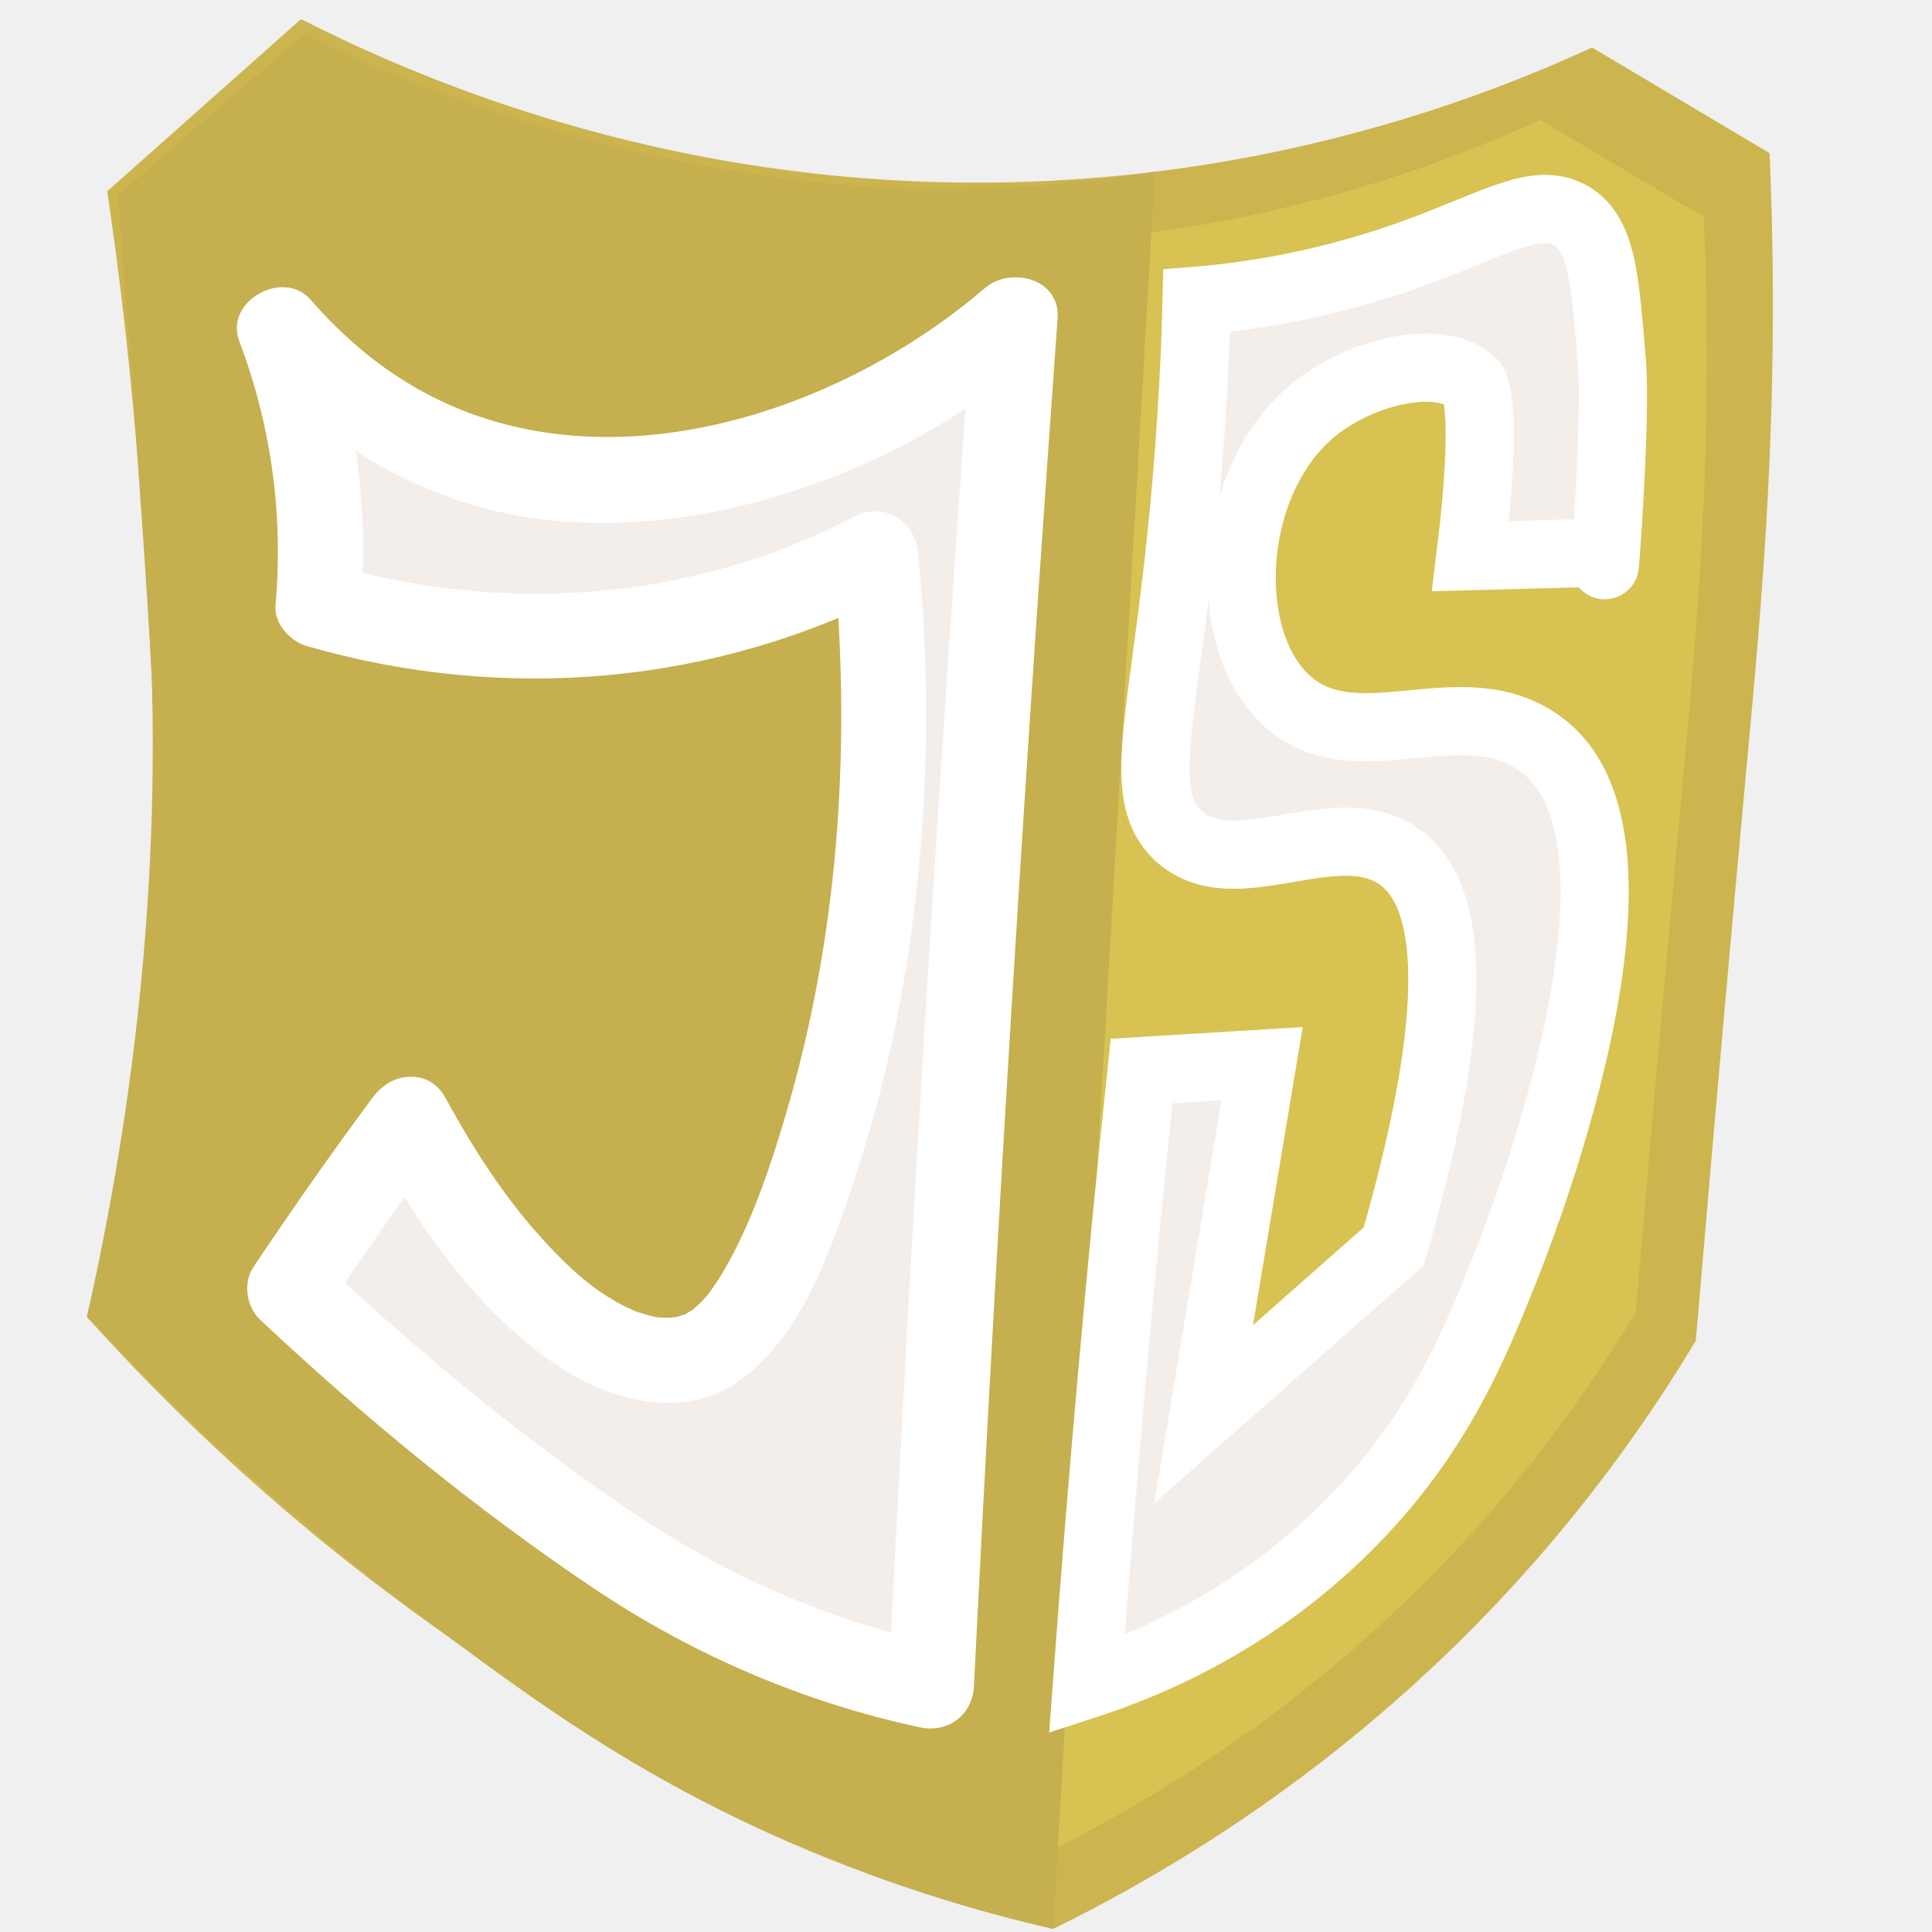
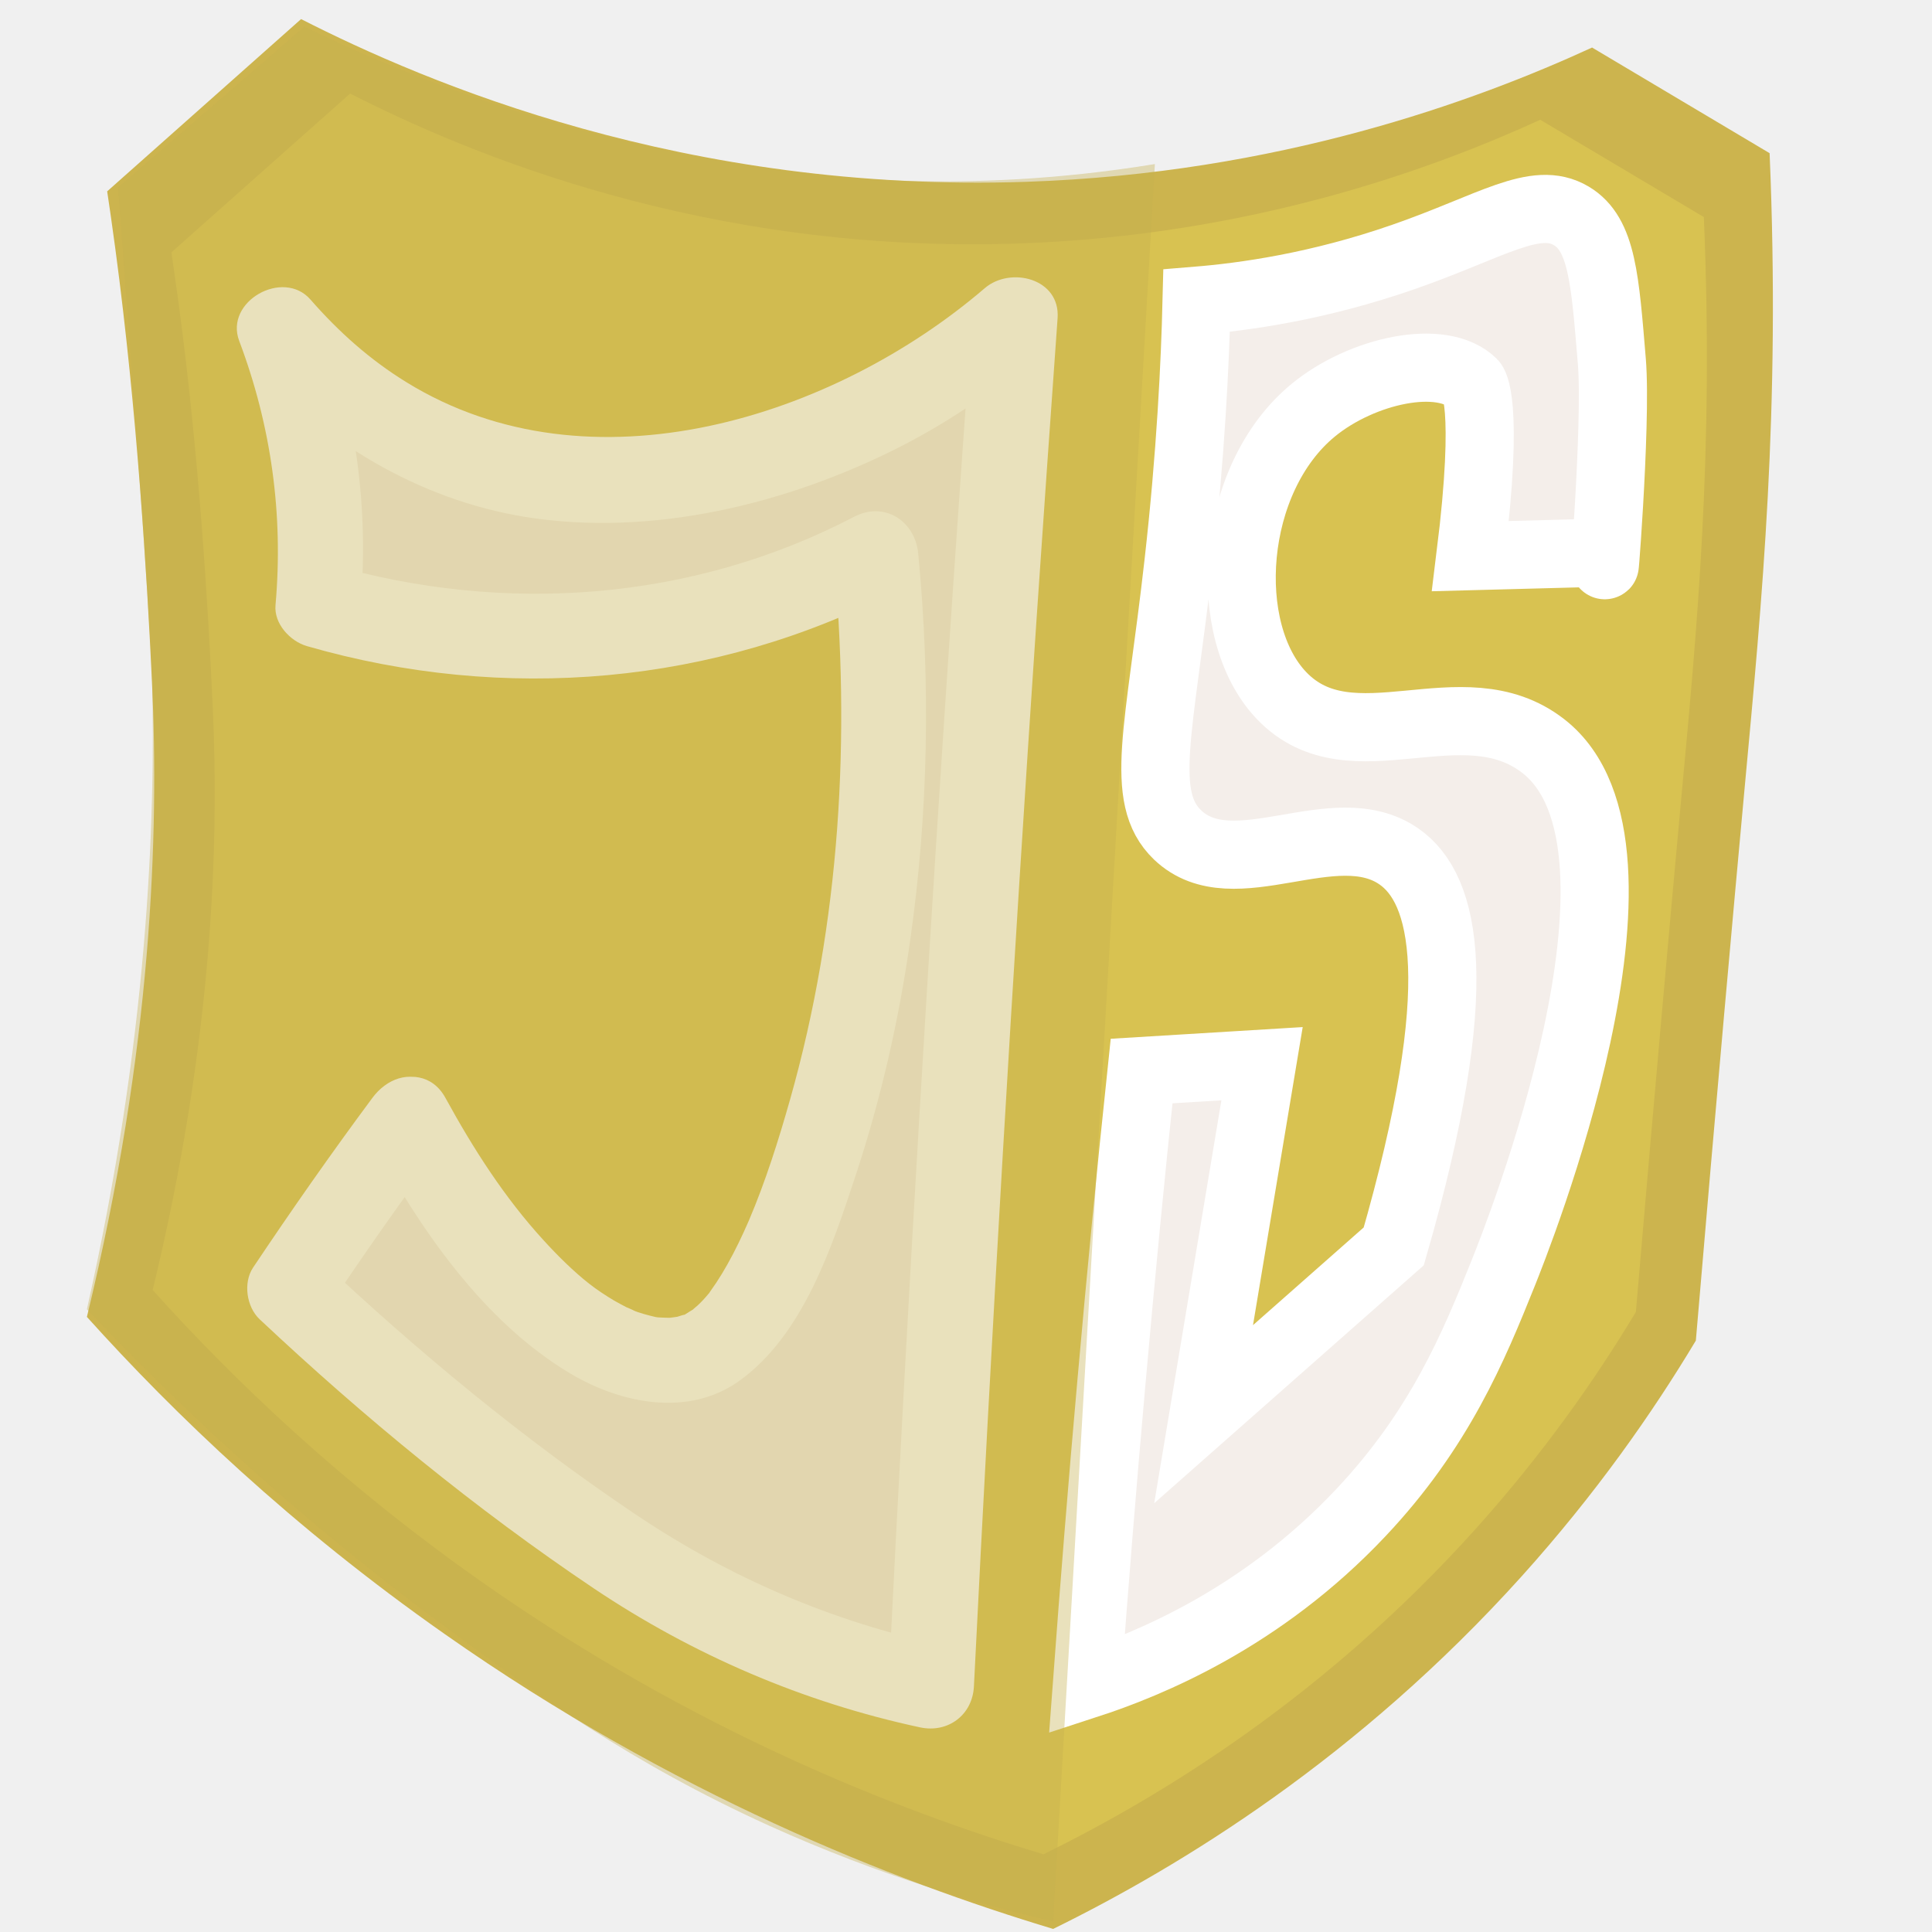
<svg xmlns="http://www.w3.org/2000/svg" version="1.1" id="Capa_1" x="0px" y="0px" viewBox="0 0 113.39 113.39" style="enable-background:new 0 0 113.39 113.39;" xml:space="preserve">
  <style type="text/css">
	.st0{fill:#E99C67;}
	.st1{fill:#CCB44E;}
	.st2{fill:#D8C251;}
- 	.st3{fill:#C5AF4E;}
- 	.st4{fill:#E2905A;}
- 	.st5{fill:#F4EEEA;}
- 	.st6{fill:#FFFFFF;}
- 	.st7{fill:#F4EEEA;stroke:#FFFFFF;stroke-width:4;stroke-miterlimit:10;}
+ 	.st3{fill:#E2905A;}
+ 	.st4{fill:#F4EEEA;}
+ 	.st5{fill:#FFFFFF;}
+ 	.st6{fill:#F4EEEA;stroke:#FFFFFF;stroke-width:4;stroke-miterlimit:10;}
+ 	.st7{opacity:0.38;fill:#C5AF4E;}
</style>
  <path class="st0" d="M49.43,23.59" />
-   <path class="st1" d="M99.53,78.68c-2.56,4.27-5.89,9.02-10.21,13.82c-9.61,10.67-20,17.02-27.51,20.71  c-9.4-2.83-22.3-7.89-35.7-17.3C17.14,89.62,10.23,82.99,5.1,77.29c3.83-15.76,4.24-28.38,3.82-37.25  c-0.3-6.34-0.87-15.88-2.15-25.43c-0.19-1.42-0.36-2.59-0.48-3.38c3.79-3.37,7.59-6.74,11.38-10.11  c7.32,3.73,22.55,10.23,42.58,9.55c14.76-0.5,26.29-4.71,33.19-7.88c3.47,2.07,6.95,4.13,10.42,6.2c0,0,0,0.02,0,0.02  c0.64,15.15-0.44,26.16-1.48,37.38C101.73,53.46,100.78,63.93,99.53,78.68z" />
-   <path class="st2" d="M96.01,77c-2.36,3.93-5.43,8.31-9.41,12.74c-8.85,9.84-18.44,15.69-25.36,19.09  c-8.67-2.61-20.55-7.28-32.91-15.95c-8.27-5.8-14.64-11.91-19.37-17.17c3.53-14.53,3.91-26.16,3.52-34.34  c-0.27-5.85-0.8-14.64-1.98-23.44c-0.18-1.31-0.33-2.38-0.44-3.12c3.5-3.11,6.99-6.21,10.49-9.32c6.75,3.44,20.79,9.44,39.25,8.8  c13.61-0.47,24.23-4.35,30.6-7.26c3.2,1.9,6.4,3.81,9.6,5.71c0,0,0,0.02,0,0.02c0.59,13.97-0.4,24.12-1.36,34.46  C98.04,53.75,97.17,63.41,96.01,77z" />
-   <path class="st3" d="M61.81,113.21c-4.22-0.96-10.08-2.63-16.67-5.61C37,103.9,31.53,99.92,26.11,95.91  c-5.68-4.19-13.1-10.27-21.01-18.62c3.54-15.69,4.05-28.37,3.82-37.25c0,0-0.09-3.57-1.99-28.59c3.64-3.14,7.29-6.29,10.93-9.43  c2.67,1.3,6.6,3.04,11.5,4.65c12.28,4.02,22,4.35,24.08,4.4c3.52,0.09,8.45-0.03,14.34-0.99C65.79,44.46,63.8,78.83,61.81,113.21z" />
-   <path class="st4" d="M118-42" />
+   <path class="st1" d="M99.53,78.68c-2.56,4.27-5.89,9.02-10.21,13.82c-9.61,10.67-20,17.02-27.51,20.71  c-9.4-2.83-22.3-7.89-35.7-17.3C17.14,89.62,10.23,82.99,5.1,77.29c3.83-15.76,4.24-28.38,3.82-37.25  c-0.3-6.34-0.87-15.88-2.15-25.43c-0.19-1.42-0.36-2.59-0.48-3.38c3.79-3.37,7.59-6.74,11.38-10.11  c7.32,3.73,22.55,10.23,42.58,9.55c14.76-0.5,26.29-4.71,33.19-7.88c3.47,2.07,6.95,4.13,10.42,6.2v0.02  c0.64,15.15-0.44,26.16-1.48,37.38C101.73,53.46,100.78,63.93,99.53,78.68z" />
+   <path class="st2" d="M96.01,77c-2.36,3.93-5.43,8.31-9.41,12.74c-8.85,9.84-18.44,15.69-25.36,19.09  c-8.67-2.61-20.55-7.28-32.91-15.95c-8.27-5.8-14.64-11.91-19.37-17.17c3.53-14.53,3.91-26.16,3.52-34.34  c-0.27-5.85-0.8-14.64-1.98-23.44c-0.18-1.31-0.33-2.38-0.44-3.12c3.5-3.11,6.99-6.21,10.49-9.32c6.75,3.44,20.79,9.44,39.25,8.8  c13.61-0.47,24.23-4.35,30.6-7.26c3.2,1.9,6.4,3.81,9.6,5.71v0.02c0.59,13.97-0.4,24.12-1.36,34.46  C98.04,53.75,97.17,63.41,96.01,77z" />
+   <path class="st3" d="M118-42" />
  <g>
-     <path class="st5" d="M24.02,65.69c-1.48,1.99-2.96,4.06-4.45,6.2c-0.88,1.27-1.73,2.52-2.56,3.77c6.17,5.81,11.66,10.1,15.76,13.07   c5,3.62,7.72,5.12,9.97,6.2c4.71,2.26,8.94,3.41,11.92,4.04c1.02-20.53,2.24-41.27,3.65-62.21c0.41-6.05,0.83-12.07,1.27-18.08   c-3.29,2.84-8.95,6.83-16.84,8.55c-3.37,0.74-7.95,1.68-13.54,0.2c-6.8-1.8-11.01-6.09-12.73-8.08c0.91,2.38,1.86,5.61,2.22,9.5   c0.24,2.52,0.18,4.78,0,6.67c4.66,1.36,13.25,3.11,23.24,0.61c3.77-0.94,6.95-2.29,9.5-3.64C53.01,48.57,50.37,60.5,48,67.85   c-3.19,9.9-5.87,11.45-7.54,11.85C35.66,80.86,29.22,75.25,24.02,65.69z" />
+     <path class="st4" d="M24.02,65.69c-1.48,1.99-2.96,4.06-4.45,6.2c-0.88,1.27-1.73,2.52-2.56,3.77c6.17,5.81,11.66,10.1,15.76,13.07   c5,3.62,7.72,5.12,9.97,6.2c4.71,2.26,8.94,3.41,11.92,4.04c1.02-20.53,2.24-41.27,3.65-62.21c0.41-6.05,0.83-12.07,1.27-18.08   c-3.29,2.84-8.95,6.83-16.84,8.55c-3.37,0.74-7.95,1.68-13.54,0.2c-6.8-1.8-11.01-6.09-12.73-8.08c0.91,2.38,1.86,5.61,2.22,9.5   c0.24,2.52,0.18,4.78,0,6.67c4.66,1.36,13.25,3.11,23.24,0.61c3.77-0.94,6.95-2.29,9.5-3.64C53.01,48.57,50.37,60.5,48,67.85   c-3.19,9.9-5.87,11.45-7.54,11.85C35.66,80.86,29.22,75.25,24.02,65.69z" />
    <g>
-       <path class="st6" d="M21.86,64.43c-2.42,3.26-4.75,6.59-7.01,9.97c-0.59,0.89-0.38,2.31,0.39,3.03    c6.11,5.74,12.65,11.12,19.62,15.8c5.82,3.9,12.28,6.68,19.14,8.15c1.64,0.35,3.08-0.73,3.16-2.41    c1.04-20.91,2.27-41.81,3.68-62.7c0.4-5.87,0.81-11.73,1.23-17.59c0.17-2.34-2.76-3.06-4.27-1.77    c-8.83,7.58-23.14,12.19-33.95,5.52c-2.13-1.31-3.96-2.94-5.63-4.85c-1.6-1.83-5.06,0.11-4.18,2.43c1.88,4.98,2.6,10.2,2.13,15.5    c-0.1,1.09,0.85,2.12,1.84,2.41c11.57,3.34,23.95,2.3,34.66-3.28c-1.25-0.72-2.51-1.44-3.76-2.16    c1.03,10.75,0.41,21.63-2.54,32.05c-0.68,2.4-1.44,4.81-2.42,7.11c-0.38,0.87-0.79,1.74-1.26,2.57c-0.2,0.36-0.42,0.72-0.65,1.07    c-0.12,0.18-0.25,0.36-0.38,0.55c-0.34,0.49,0.24-0.27-0.09,0.12c-0.2,0.24-0.41,0.47-0.64,0.68c-0.09,0.08-0.2,0.16-0.28,0.25    c-0.31,0.38,0.48-0.3,0.08-0.06c-0.17,0.1-0.34,0.21-0.5,0.31c-0.55,0.36,0.39-0.03-0.05,0.03c-0.13,0.02-0.29,0.08-0.42,0.12    c-0.12,0.03-0.77,0.08-0.17,0.04c-0.14,0.01-0.29,0.03-0.43,0.02c-0.22-0.01-0.44-0.01-0.66-0.03c0.48,0.05,0.09,0.01-0.01-0.01    c-0.47-0.11-0.93-0.23-1.38-0.41c0.43,0.17-0.35-0.18-0.35-0.17c-0.24-0.12-0.48-0.26-0.72-0.39c-0.5-0.3-0.99-0.62-1.45-0.98    c-0.91-0.71-1.86-1.65-2.68-2.55c-2.3-2.51-4.14-5.39-5.77-8.37c-1.55-2.82-5.87-0.3-4.32,2.52c2.83,5.16,6.52,10.62,11.7,13.69    c2.95,1.74,6.86,2.53,9.83,0.43c3.78-2.68,5.49-7.91,6.87-12.09c1.48-4.49,2.54-9.12,3.2-13.8c1.07-7.53,1.2-15.12,0.47-22.69    c-0.18-1.91-1.98-3.09-3.76-2.16c-9.53,4.97-20.54,5.75-30.81,2.78c0.61,0.8,1.22,1.61,1.84,2.41c0.5-5.69-0.29-11.49-2.31-16.83    c-1.39,0.81-2.79,1.62-4.18,2.43c4.14,4.75,9.91,8.21,16.17,9.22c7.4,1.19,15.38-0.76,21.99-4.12c3.06-1.56,5.89-3.54,8.49-5.77    c-1.42-0.59-2.85-1.18-4.27-1.77c-1.52,20.87-2.85,41.75-3.99,62.64c-0.32,5.88-0.63,11.77-0.92,17.65    c1.05-0.8,2.11-1.61,3.16-2.41c-6.48-1.39-12.45-3.96-17.94-7.64c-6.62-4.44-12.8-9.56-18.61-15.02c0.13,1.01,0.26,2.02,0.39,3.03    c2.25-3.38,4.59-6.7,7.01-9.97c0.8-1.09,0.18-2.79-0.9-3.42C24.01,62.79,22.67,63.34,21.86,64.43z" />
+       <path class="st5" d="M21.86,64.43c-2.42,3.26-4.75,6.59-7.01,9.97c-0.59,0.89-0.38,2.31,0.39,3.03    c6.11,5.74,12.65,11.12,19.62,15.8c5.82,3.9,12.28,6.68,19.14,8.15c1.64,0.35,3.08-0.73,3.16-2.41    c1.04-20.91,2.27-41.81,3.68-62.7c0.4-5.87,0.81-11.73,1.23-17.59c0.17-2.34-2.76-3.06-4.27-1.77    c-8.83,7.58-23.14,12.19-33.95,5.52c-2.13-1.31-3.96-2.94-5.63-4.85c-1.6-1.83-5.06,0.11-4.18,2.43c1.88,4.98,2.6,10.2,2.13,15.5    c-0.1,1.09,0.85,2.12,1.84,2.41c11.57,3.34,23.95,2.3,34.66-3.28c-1.25-0.72-2.51-1.44-3.76-2.16    c1.03,10.75,0.41,21.63-2.54,32.05c-0.68,2.4-1.44,4.81-2.42,7.11c-0.38,0.87-0.79,1.74-1.26,2.57c-0.2,0.36-0.42,0.72-0.65,1.07    c-0.12,0.18-0.25,0.36-0.38,0.55c-0.34,0.49,0.24-0.27-0.09,0.12c-0.2,0.24-0.41,0.47-0.64,0.68c-0.09,0.08-0.2,0.16-0.28,0.25    c-0.31,0.38,0.48-0.3,0.08-0.06c-0.17,0.1-0.34,0.21-0.5,0.31c-0.55,0.36,0.39-0.03-0.05,0.03c-0.13,0.02-0.29,0.08-0.42,0.12    c-0.12,0.03-0.77,0.08-0.17,0.04c-0.14,0.01-0.29,0.03-0.43,0.02c-0.22-0.01-0.44-0.01-0.66-0.03c0.48,0.05,0.09,0.01-0.01-0.01    c-0.47-0.11-0.93-0.23-1.38-0.41c0.43,0.17-0.35-0.18-0.35-0.17c-0.24-0.12-0.48-0.26-0.72-0.39c-0.5-0.3-0.99-0.62-1.45-0.98    c-0.91-0.71-1.86-1.65-2.68-2.55c-2.3-2.51-4.14-5.39-5.77-8.37c-1.55-2.82-5.87-0.3-4.32,2.52c2.83,5.16,6.52,10.62,11.7,13.69    c2.95,1.74,6.86,2.53,9.83,0.43c3.78-2.68,5.49-7.91,6.87-12.09c1.48-4.49,2.54-9.12,3.2-13.8c1.07-7.53,1.2-15.12,0.47-22.69    c-0.18-1.91-1.98-3.09-3.76-2.16c-9.53,4.97-20.54,5.75-30.81,2.78c0.61,0.8,1.22,1.61,1.84,2.41c0.5-5.69-0.29-11.49-2.31-16.83    c-1.39,0.81-2.79,1.62-4.18,2.43c4.14,4.75,9.91,8.21,16.17,9.22c7.4,1.19,15.38-0.76,21.99-4.12c3.06-1.56,5.89-3.54,8.49-5.77    c-1.42-0.59-2.85-1.18-4.27-1.77c-1.52,20.87-2.85,41.75-3.99,62.64c-0.32,5.88-0.63,11.77-0.92,17.65    c1.05-0.8,2.11-1.61,3.16-2.41c-6.48-1.39-12.45-3.96-17.94-7.64c-6.62-4.44-12.8-9.56-18.61-15.02c0.13,1.01,0.26,2.02,0.39,3.03    c2.25-3.38,4.59-6.7,7.01-9.97c0.8-1.09,0.18-2.79-0.9-3.42C24.01,62.79,22.67,63.34,21.86,64.43z" />
    </g>
  </g>
  <g>
-     <path class="st7" d="M70.64,83c0,0,3.43-20.57,3.43-20.57c0,0-2.77,0.17-7.07,0.43c-0.64,6.04-1.23,12.16-1.78,18.38   c-0.53,5.95-1,11.82-1.43,17.62c3.59-1.17,10.22-3.86,16.07-10.07c4.64-4.92,6.63-9.75,8.36-14.06c0.76-1.9,10.01-24.98,2.36-30.94   c-4.76-3.71-11.25,1.33-15.36-2.96c-3.64-3.8-3.06-12.72,1.86-16.76c2.85-2.34,7.56-3.37,9.36-1.59c0,0,1,0.99-0.14,10.16   c2.64-0.07,5.29-0.14,7.93-0.21c-0.26,3.73,0.68-7.49,0.37-11.22c-0.4-4.78-0.56-7.46-2.38-8.54c-2.1-1.25-4.69,0.62-9.85,2.41   c-5,1.74-9.32,2.34-12.14,2.57c-0.09,3.65-0.34,8.99-1.07,15.43c-1.1,9.79-2.36,13.7-0.05,15.92c3.28,3.14,9.21-1.37,13,1.27   c2.71,1.89,4.13,7.48-0.31,22.88C74.54,79.56,70.64,83,70.64,83z" />
+     <path class="st6" d="M70.64,83l3.43-20.57c0,0-2.77,0.17-7.07,0.43c-0.64,6.04-1.23,12.16-1.78,18.38   c-0.53,5.95-1,11.82-1.43,17.62c3.59-1.17,10.22-3.86,16.07-10.07c4.64-4.92,6.63-9.75,8.36-14.06c0.76-1.9,10.01-24.98,2.36-30.94   c-4.76-3.71-11.25,1.33-15.36-2.96c-3.64-3.8-3.06-12.72,1.86-16.76c2.85-2.34,7.56-3.37,9.36-1.59c0,0,1,0.99-0.14,10.16   c2.64-0.07,5.29-0.14,7.93-0.21c-0.26,3.73,0.68-7.49,0.37-11.22c-0.4-4.78-0.56-7.46-2.38-8.54c-2.1-1.25-4.69,0.62-9.85,2.41   c-5,1.74-9.32,2.34-12.14,2.57c-0.09,3.65-0.34,8.99-1.07,15.43c-1.1,9.79-2.36,13.7-0.05,15.92c3.28,3.14,9.21-1.37,13,1.27   c2.71,1.89,4.13,7.48-0.31,22.88C74.54,79.56,70.64,83,70.64,83z" />
  </g>
+   <path class="st7" d="M61.81,112.76c-4.22-0.96-10.08-2.63-16.67-5.61c-8.14-3.7-13.61-7.68-19.03-11.69  c-5.68-4.19-13.1-10.27-21.01-18.62c3.54-15.69,4.05-28.37,3.82-37.25c0,0-0.09-3.57-1.99-28.59c3.64-3.14,7.29-6.29,10.93-9.43  c2.67,1.3,6.6,3.04,11.5,4.65c12.28,4.02,22,4.35,24.08,4.4c3.52,0.09,8.45-0.03,14.34-0.99C65.79,44.01,63.8,78.38,61.81,112.76z" />
</svg>
